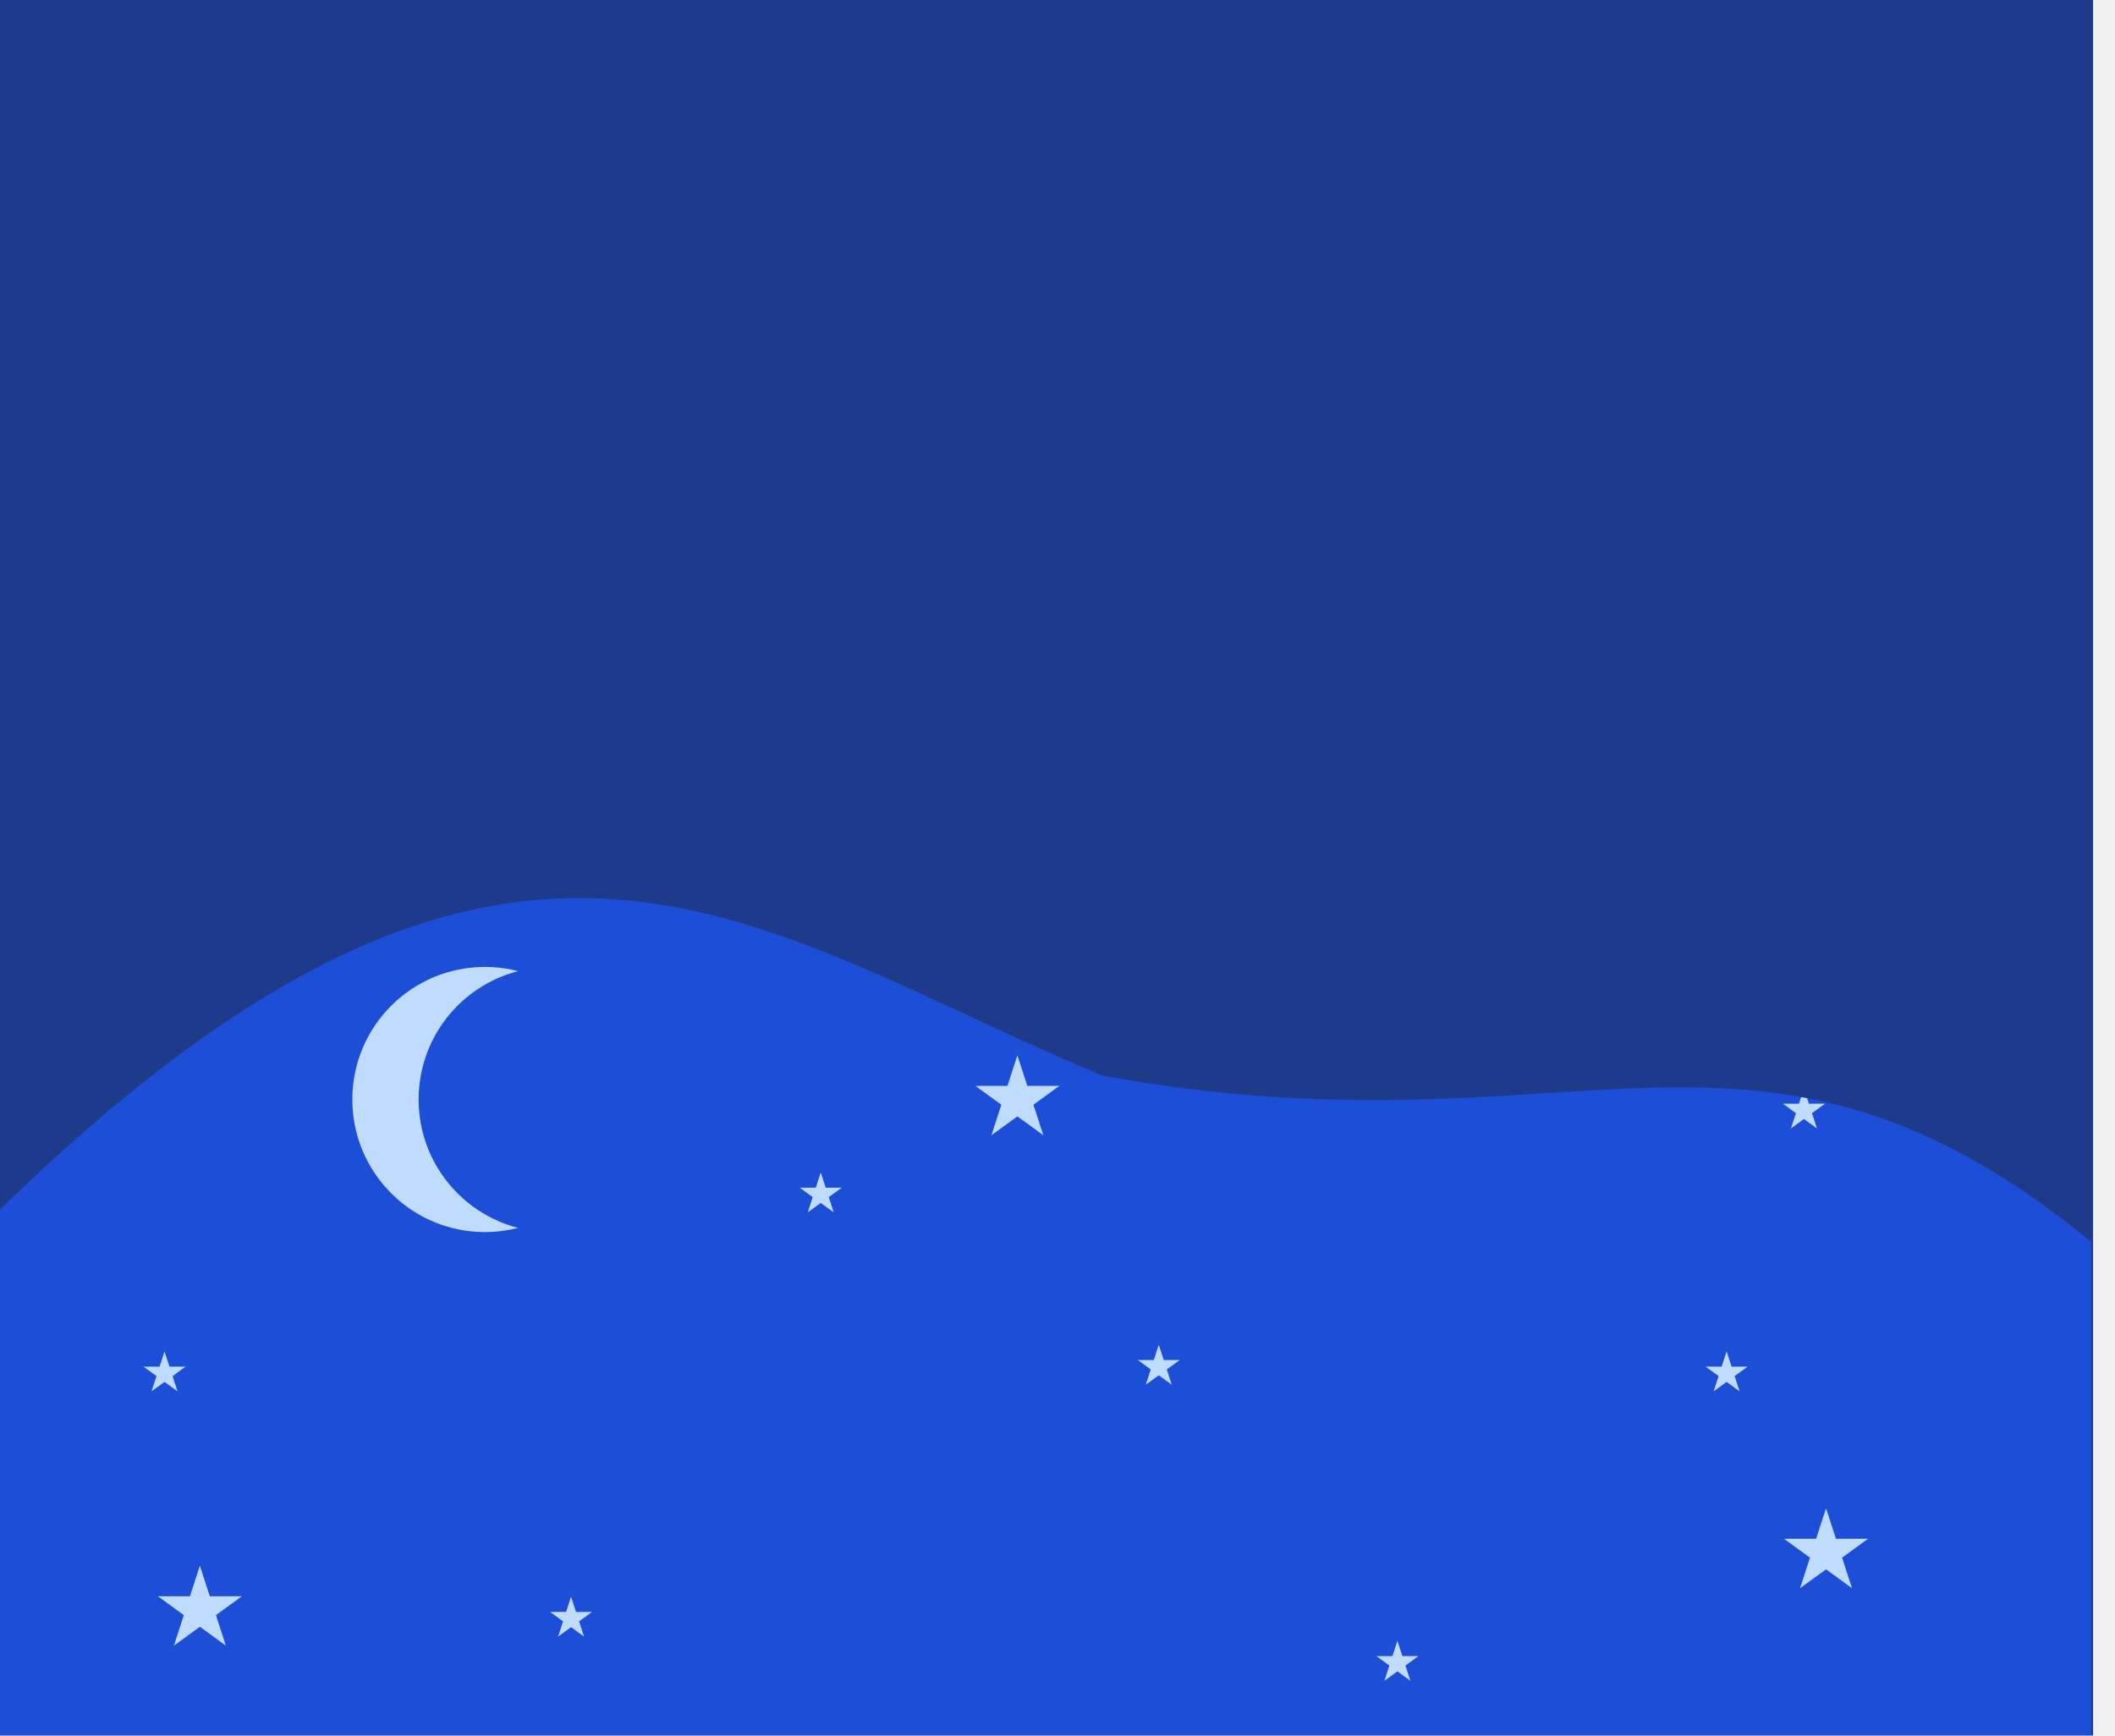
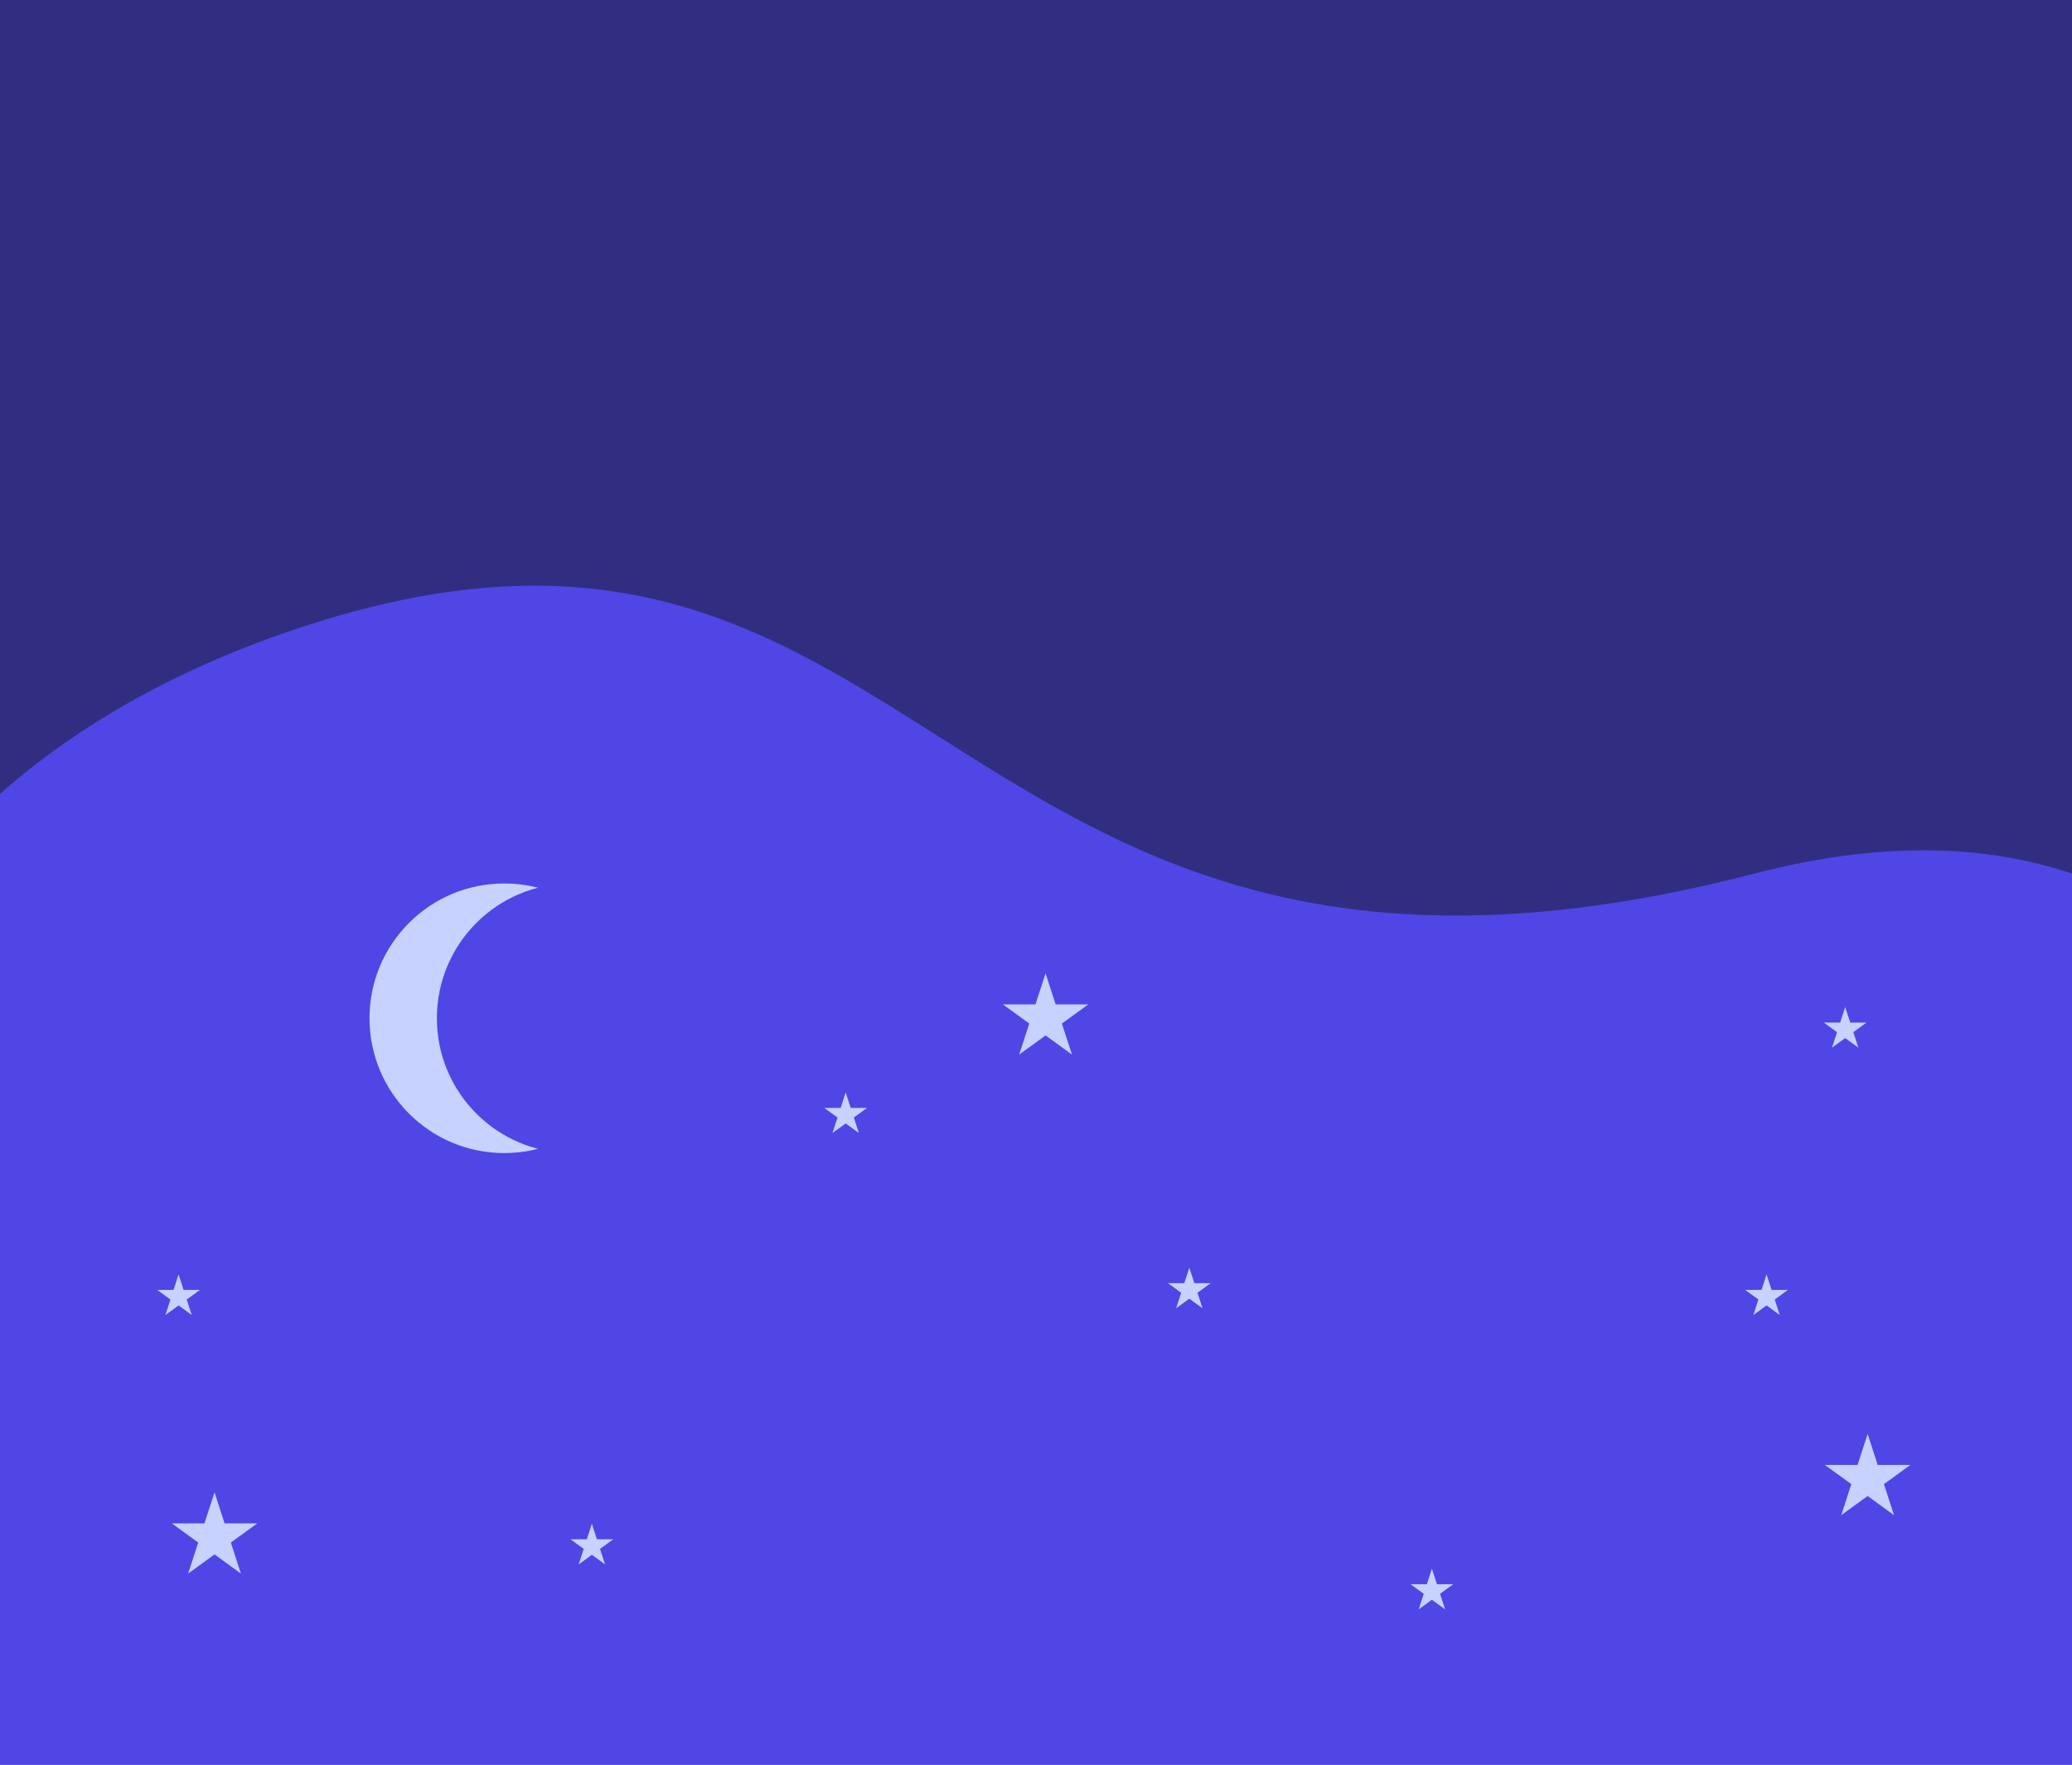
- <svg xmlns="http://www.w3.org/2000/svg" width="964" height="791" viewBox="0 0 964 791" fill="none">
+ <svg xmlns="http://www.w3.org/2000/svg" width="929" height="791" viewBox="0 0 929 791" fill="none">
  <g clip-path="url(#clip0_70_165)">
-     <rect x="-1" y="-44" width="955" height="899" fill="#1E3A8A" />
-     <mask id="mask0_70_165" style="mask-type:alpha" maskUnits="userSpaceOnUse" x="-135" y="409" width="1161" height="568">
-       <path d="M1018.57 627.677C1018.57 820.392 1132.87 976.619 421.394 976.619C91.581 976.619 -135 894.914 -135 702.198C199.34 286.949 312.633 411.162 502.461 490.215C748.684 535.532 816.66 413.837 1018.57 627.677Z" fill="#D9D9D9" />
-     </mask>
-     <g mask="url(#mask0_70_165)">
-       <rect x="-2.551" y="313" width="955.688" height="478.347" fill="#1D4ED8" />
-       <path d="M832.291 687.447L836.813 701.364H851.446L839.607 709.965L844.129 723.882L832.291 715.281L820.452 723.882L824.974 709.965L813.136 701.364H827.769L832.291 687.447Z" fill="#BFDBFE" />
-       <path d="M463.711 481.002L468.233 494.919H482.867L471.028 503.52L475.55 517.437L463.711 508.836L451.873 517.437L456.395 503.52L444.556 494.919H459.19L463.711 481.002Z" fill="#BFDBFE" />
-       <path d="M91.104 713.63L95.626 727.547H110.259L98.421 736.148L102.943 750.065L91.104 741.464L79.266 750.065L83.787 736.148L71.949 727.547H86.582L91.104 713.63Z" fill="#BFDBFE" />
-       <path d="M822.22 496.108L824.481 503.066H831.798L825.879 507.367L828.14 514.325L822.22 510.025L816.301 514.325L818.562 507.367L812.643 503.066H819.959L822.22 496.108Z" fill="#BFDBFE" />
-       <path d="M528.163 612.925L530.423 619.884H537.74L531.821 624.184L534.082 631.143L528.163 626.842L522.243 631.143L524.504 624.184L518.585 619.884H525.902L528.163 612.925Z" fill="#BFDBFE" />
-       <path d="M260.288 727.728L262.549 734.687H269.865L263.946 738.987L266.207 745.946L260.288 741.645L254.369 745.946L256.63 738.987L250.71 734.687H258.027L260.288 727.728Z" fill="#BFDBFE" />
-       <path d="M636.924 747.869L639.185 754.828H646.501L640.582 759.129L642.843 766.087L636.924 761.786L631.004 766.087L633.265 759.129L627.346 754.828H634.663L636.924 747.869Z" fill="#BFDBFE" />
-       <path d="M786.974 615.946L789.235 622.905H796.551L790.632 627.205L792.893 634.164L786.974 629.863L781.054 634.164L783.315 627.205L777.396 622.905H784.713L786.974 615.946Z" fill="#BFDBFE" />
-       <path d="M74.991 615.946L77.252 622.905H84.569L78.65 627.205L80.91 634.164L74.991 629.863L69.072 634.164L71.333 627.205L65.414 622.905H72.73L74.991 615.946Z" fill="#BFDBFE" />
-       <path d="M374.084 534.375L376.345 541.334H383.662L377.743 545.634L380.004 552.593L374.084 548.292L368.165 552.593L370.426 545.634L364.507 541.334H371.823L374.084 534.375Z" fill="#BFDBFE" />
-       <circle cx="221.013" cy="501.143" r="60.423" fill="#BFDBFE" />
-       <circle cx="251.225" cy="501.143" r="60.423" fill="#1D4ED8" />
-     </g>
+     <rect x="-4" y="-35" width="992" height="899" fill="#312E81" />
+     <path d="M786.886 391.5C1179 289.647 1135.5 972.5 937.5 972.5C560.566 972.5 -97.115 1066.53 -97.115 584C-97.115 385.177 47.777 307.631 145 278C421.5 193.73 425 485.5 786.886 391.5Z" fill="#4F46E5" />
+     <path d="M837.37 642.727L841.892 656.644H856.525L844.687 665.245L849.209 679.162L837.37 670.561L825.532 679.162L830.053 665.245L818.215 656.644H832.848L837.37 642.727Z" fill="#C7D2FE" />
+     <path d="M468.791 436.282L473.313 450.199H487.946L476.107 458.8L480.629 472.717L468.791 464.116L456.952 472.717L461.474 458.8L449.636 450.199H464.269L468.791 436.282Z" fill="#C7D2FE" />
+     <path d="M96.183 668.91L100.705 682.827H115.338L103.5 691.428L108.022 705.345L96.183 696.744L84.345 705.345L88.867 691.428L77.028 682.827H91.661L96.183 668.91Z" fill="#C7D2FE" />
+     <path d="M827.3 451.388L829.561 458.346H836.877L830.958 462.647L833.219 469.605L827.3 465.305L821.38 469.605L823.641 462.647L817.722 458.346H825.039L827.3 451.388Z" fill="#C7D2FE" />
+     <path d="M533.242 568.205L535.503 575.164H542.819L536.9 579.464L539.161 586.423L533.242 582.122L527.322 586.423L529.583 579.464L523.664 575.164H530.981L533.242 568.205Z" fill="#C7D2FE" />
+     <path d="M265.367 683.008L267.628 689.967H274.945L269.025 694.267L271.286 701.226L265.367 696.925L259.448 701.226L261.709 694.267L255.79 689.967H263.106L265.367 683.008Z" fill="#C7D2FE" />
+     <path d="M642.003 703.149L644.264 710.108H651.58L645.661 714.409L647.922 721.367L642.003 717.066L636.084 721.367L638.345 714.409L632.425 710.108H639.742L642.003 703.149Z" fill="#C7D2FE" />
+     <path d="M792.053 571.226L794.314 578.185H801.63L795.711 582.485L797.972 589.444L792.053 585.143L786.134 589.444L788.395 582.485L782.475 578.185H789.792L792.053 571.226Z" fill="#C7D2FE" />
+     <path d="M80.07 571.226L82.331 578.185H89.648L83.729 582.485L85.99 589.444L80.07 585.143L74.151 589.444L76.412 582.485L70.493 578.185H77.809L80.07 571.226Z" fill="#C7D2FE" />
+     <path d="M379.163 489.655L381.424 496.614H388.741L382.822 500.914L385.083 507.873L379.163 503.572L373.244 507.873L375.505 500.914L369.586 496.614H376.903L379.163 489.655Z" fill="#C7D2FE" />
+     <circle cx="226.092" cy="456.423" r="60.423" fill="#C7D2FE" />
+     <circle cx="256.304" cy="456.423" r="60.423" fill="#4F46E5" />
  </g>
  <defs>
    <clipPath id="clip0_70_165">
-       <rect width="964" height="791" fill="white" />
+       <rect width="929" height="791" fill="white" />
    </clipPath>
  </defs>
</svg>
